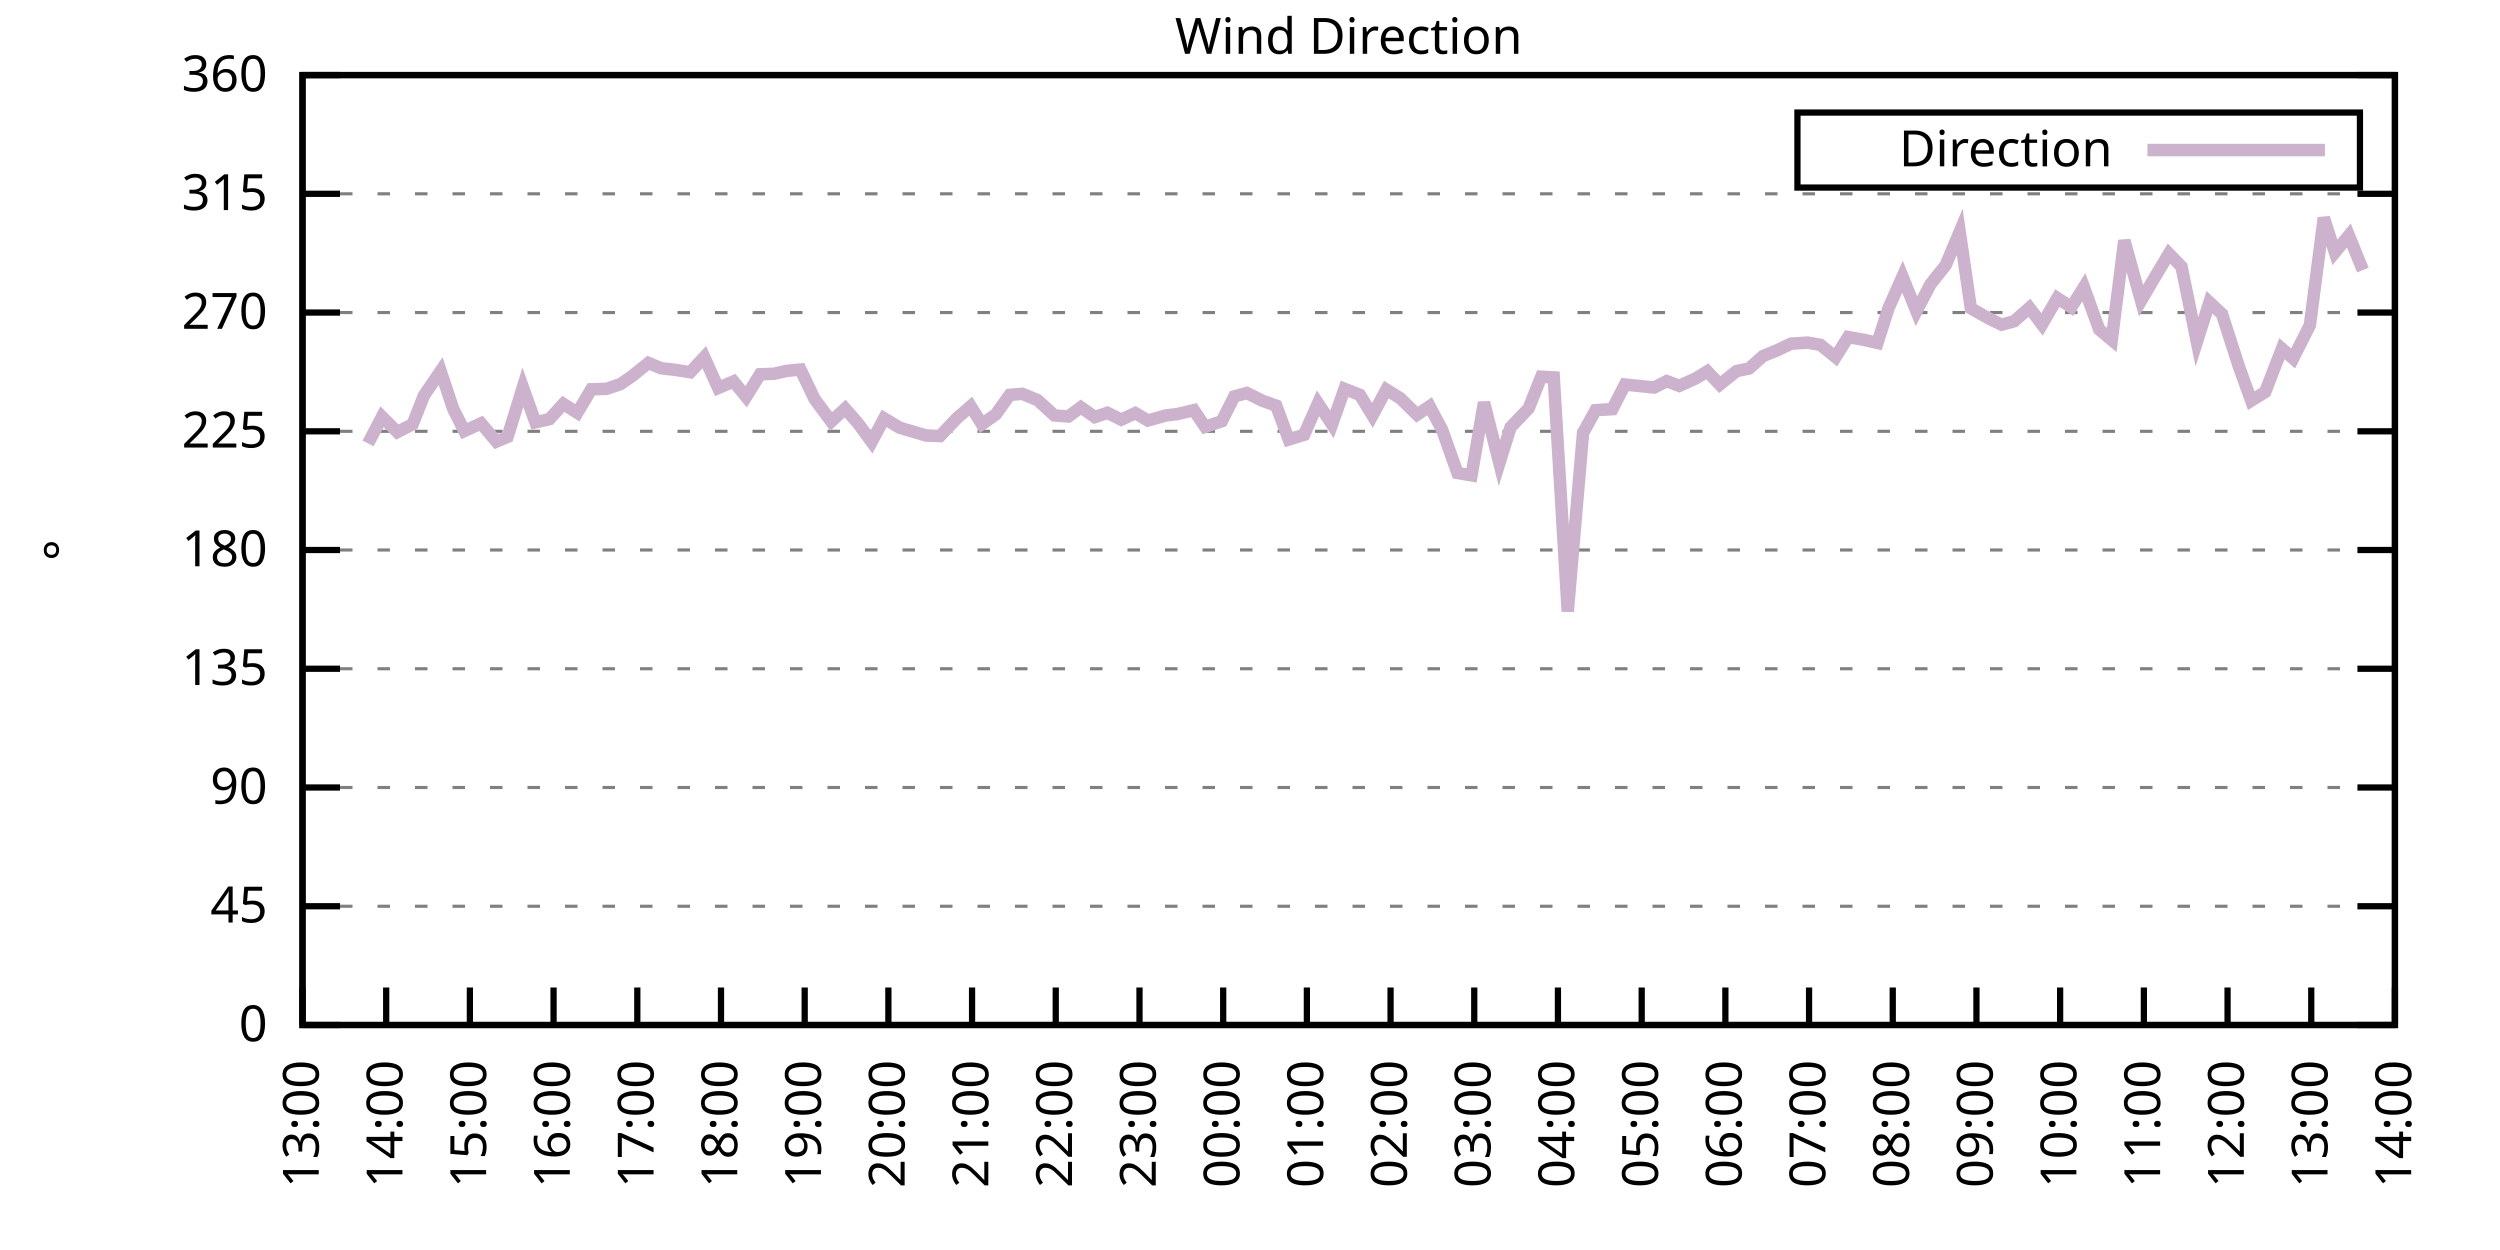
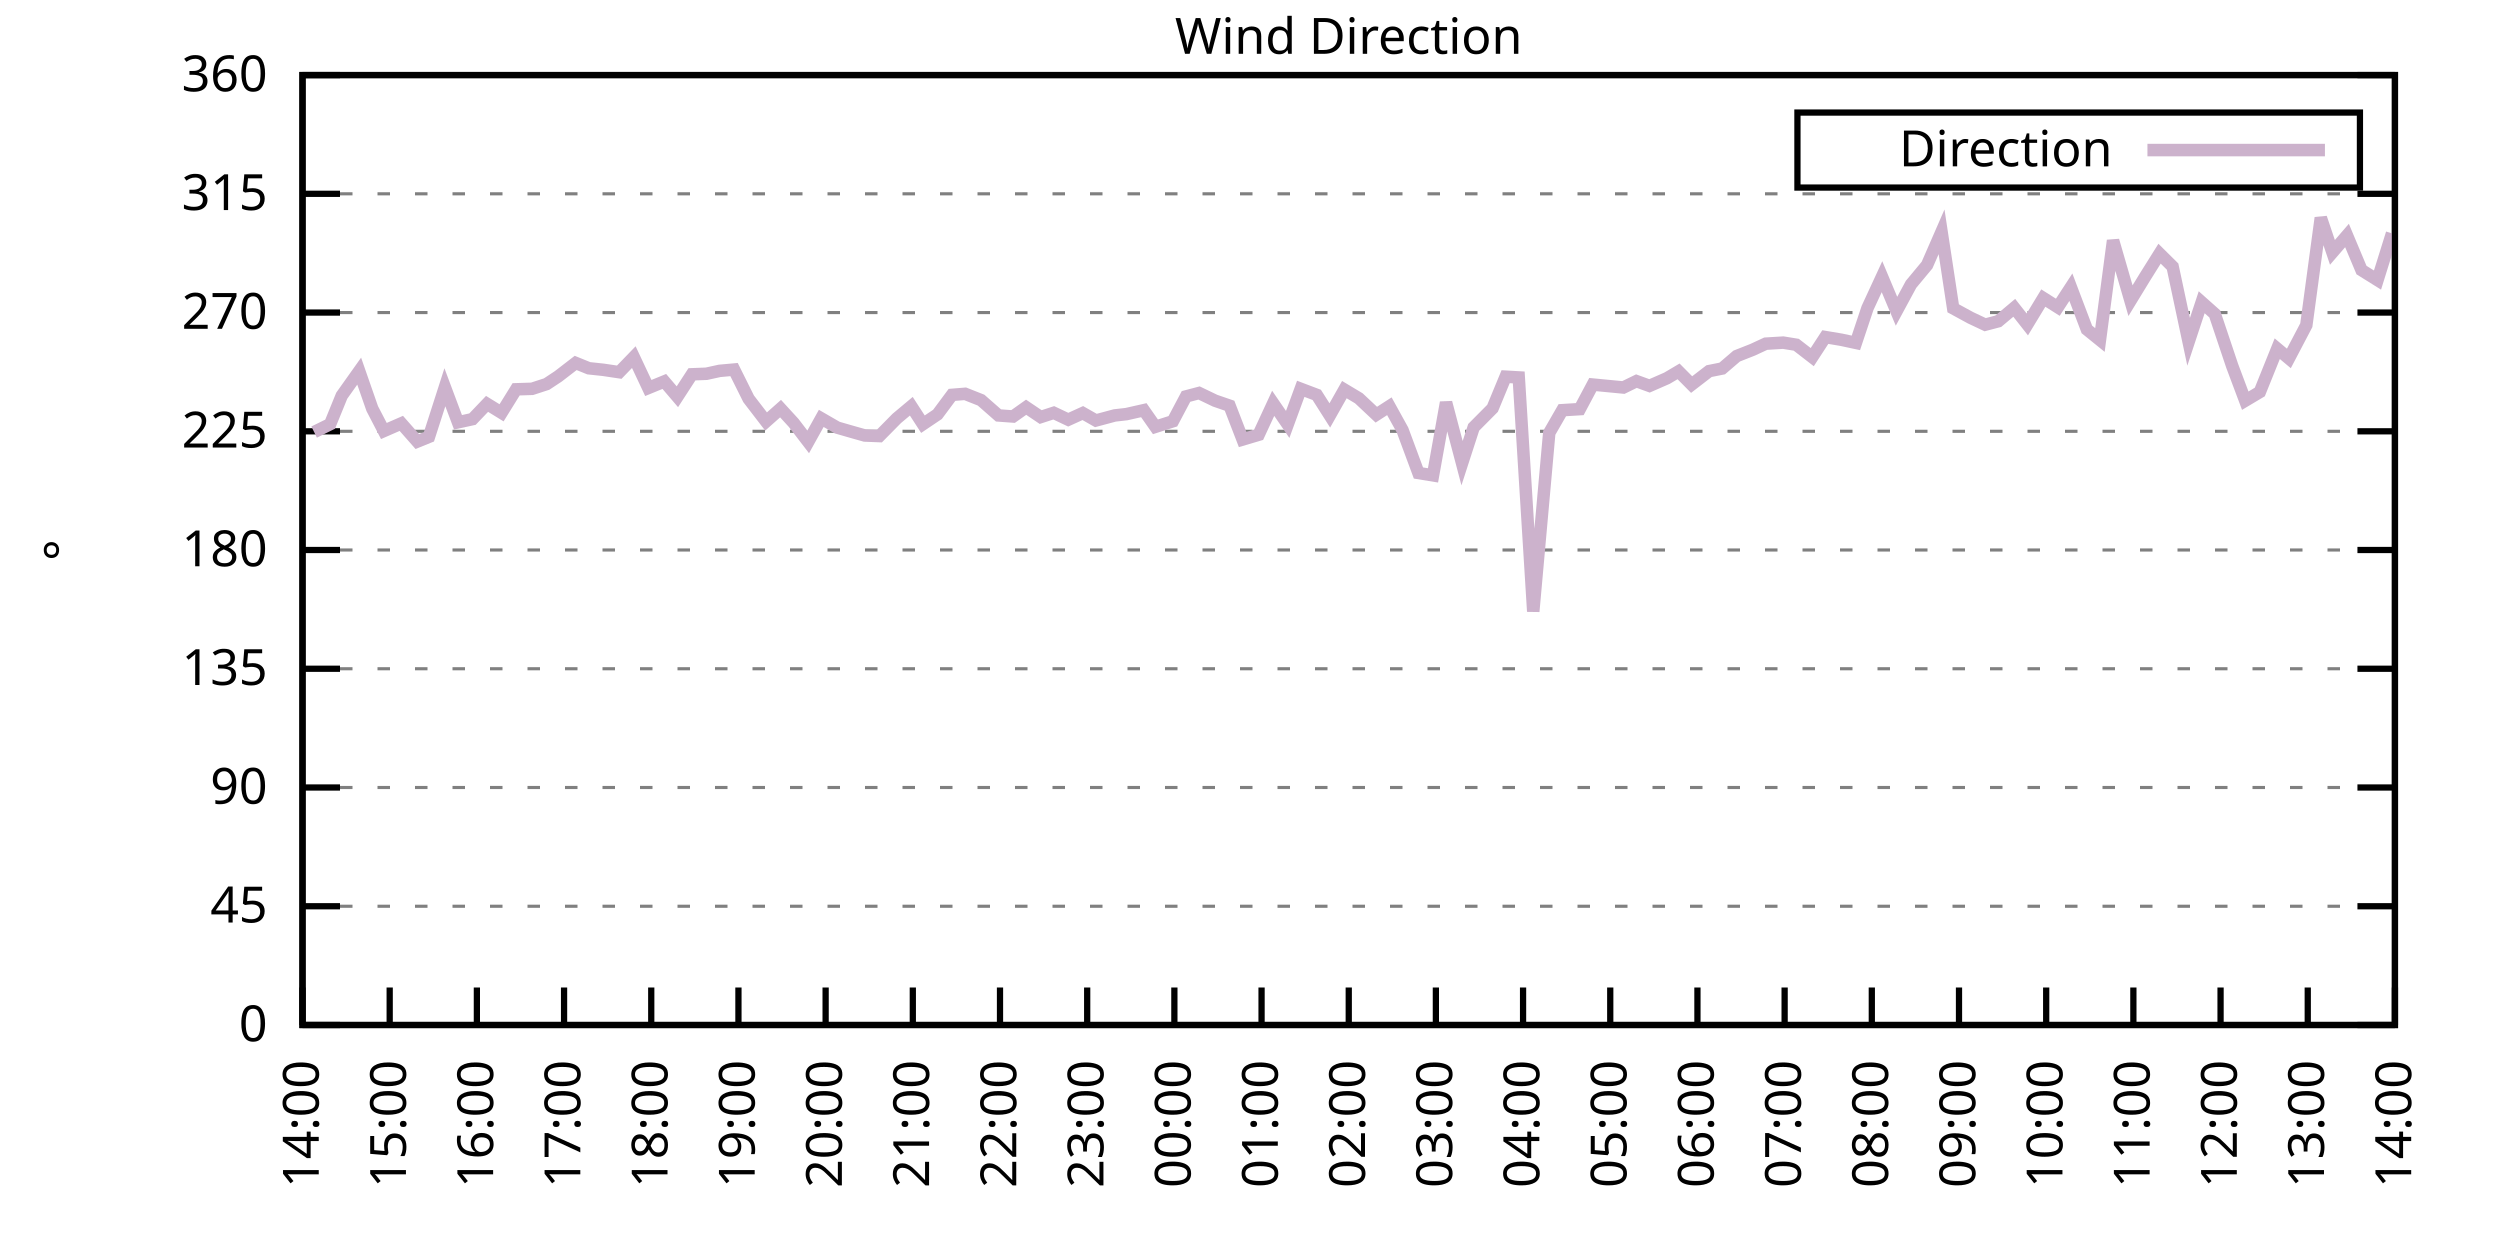
<svg xmlns="http://www.w3.org/2000/svg" xmlns:xlink="http://www.w3.org/1999/xlink" width="400" height="200" viewBox="0 0 400 200">
  <g id="gnuplot_canvas">
    <rect x="0" y="0" width="400" height="200" fill="none" />
    <defs>
      <circle id="gpDot" r="0.5" stroke-width="0.5" stroke="currentColor" />
      <path id="gpPt0" stroke-width="0.333" stroke="currentColor" d="M-1,0 h2 M0,-1 v2" />
      <path id="gpPt1" stroke-width="0.333" stroke="currentColor" d="M-1,-1 L1,1 M1,-1 L-1,1" />
      <path id="gpPt2" stroke-width="0.333" stroke="currentColor" d="M-1,0 L1,0 M0,-1 L0,1 M-1,-1 L1,1 M-1,1 L1,-1" />
      <rect id="gpPt3" stroke-width="0.333" stroke="currentColor" x="-1" y="-1" width="2" height="2" />
      <rect id="gpPt4" stroke-width="0.333" stroke="currentColor" fill="currentColor" x="-1" y="-1" width="2" height="2" />
      <circle id="gpPt5" stroke-width="0.333" stroke="currentColor" cx="0" cy="0" r="1" />
      <use xlink:href="#gpPt5" id="gpPt6" fill="currentColor" stroke="none" />
      <path id="gpPt7" stroke-width="0.333" stroke="currentColor" d="M0,-1.33 L-1.33,0.67 L1.33,0.67 z" />
      <use xlink:href="#gpPt7" id="gpPt8" fill="currentColor" stroke="none" />
      <use xlink:href="#gpPt7" id="gpPt9" stroke="currentColor" transform="rotate(180)" />
      <use xlink:href="#gpPt9" id="gpPt10" fill="currentColor" stroke="none" />
      <use xlink:href="#gpPt3" id="gpPt11" stroke="currentColor" transform="rotate(45)" />
      <use xlink:href="#gpPt11" id="gpPt12" fill="currentColor" stroke="none" />
      <path id="gpPt13" stroke-width="0.333" stroke="currentColor" d="M0,1.330 L1.265,0.411 L0.782,-1.067 L-0.782,-1.076 L-1.265,0.411 z" />
      <use xlink:href="#gpPt13" id="gpPt14" fill="currentColor" stroke="none" />
      <filter id="textbox" filterUnits="objectBoundingBox" x="0" y="0" height="1" width="1">
        <feFlood flood-color="white" flood-opacity="1" result="bgnd" />
        <feComposite in="SourceGraphic" in2="bgnd" operator="atop" />
      </filter>
      <filter id="greybox" filterUnits="objectBoundingBox" x="0" y="0" height="1" width="1">
        <feFlood flood-color="lightgrey" flood-opacity="1" result="grey" />
        <feComposite in="SourceGraphic" in2="grey" operator="atop" />
      </filter>
    </defs>
    <g fill="none" color="white" stroke="currentColor" stroke-width="1.00" stroke-linecap="butt" stroke-linejoin="miter">
</g>
    <g fill="none" color="black" stroke="currentColor" stroke-width="1.00" stroke-linecap="butt" stroke-linejoin="miter">
      <g stroke="none" shape-rendering="crispEdges">
        <polygon fill="rgb(255, 255, 255)" points="48.40,164.00 383.18,164.00 383.18,12.02 48.40,12.02 " />
      </g>
    </g>
    <g fill="none" color="black" stroke="currentColor" stroke-width="1.00" stroke-linecap="butt" stroke-linejoin="miter">
</g>
    <g fill="none" color="black" stroke="black" stroke-width="0.50" stroke-linecap="butt" stroke-linejoin="miter">
</g>
    <g fill="none" color="gray" stroke="currentColor" stroke-width="0.50" stroke-linecap="butt" stroke-linejoin="miter">
      <path stroke="gray" stroke-dasharray="2,4" class="gridline" d="M48.40,164.00 L383.19,164.00  " />
    </g>
    <g fill="none" color="gray" stroke="gray" stroke-width="1.00" stroke-linecap="butt" stroke-linejoin="miter">
</g>
    <g fill="none" color="black" stroke="currentColor" stroke-width="1.00" stroke-linecap="butt" stroke-linejoin="miter">
      <path stroke="black" d="M48.40,164.00 L54.40,164.00 M383.19,164.00 L377.19,164.00  " />
      <g transform="translate(42.80,166.60)" stroke="none" fill="black" font-family="Sans" font-size="8.00" text-anchor="end">
        <text>
          <tspan font-family="Sans"> 0</tspan>
        </text>
      </g>
    </g>
    <g fill="none" color="black" stroke="currentColor" stroke-width="1.00" stroke-linecap="butt" stroke-linejoin="miter">
</g>
    <g fill="none" color="black" stroke="black" stroke-width="0.50" stroke-linecap="butt" stroke-linejoin="miter">
</g>
    <g fill="none" color="gray" stroke="currentColor" stroke-width="0.50" stroke-linecap="butt" stroke-linejoin="miter">
      <path stroke="gray" stroke-dasharray="2,4" class="gridline" d="M48.40,145.00 L383.19,145.00  " />
    </g>
    <g fill="none" color="gray" stroke="gray" stroke-width="1.00" stroke-linecap="butt" stroke-linejoin="miter">
</g>
    <g fill="none" color="black" stroke="currentColor" stroke-width="1.00" stroke-linecap="butt" stroke-linejoin="miter">
      <path stroke="black" d="M48.40,145.00 L54.40,145.00 M383.19,145.00 L377.19,145.00  " />
      <g transform="translate(42.80,147.60)" stroke="none" fill="black" font-family="Sans" font-size="8.00" text-anchor="end">
        <text>
          <tspan font-family="Sans"> 45</tspan>
        </text>
      </g>
    </g>
    <g fill="none" color="black" stroke="currentColor" stroke-width="1.00" stroke-linecap="butt" stroke-linejoin="miter">
</g>
    <g fill="none" color="black" stroke="black" stroke-width="0.50" stroke-linecap="butt" stroke-linejoin="miter">
</g>
    <g fill="none" color="gray" stroke="currentColor" stroke-width="0.50" stroke-linecap="butt" stroke-linejoin="miter">
      <path stroke="gray" stroke-dasharray="2,4" class="gridline" d="M48.40,126.00 L383.19,126.00  " />
    </g>
    <g fill="none" color="gray" stroke="gray" stroke-width="1.00" stroke-linecap="butt" stroke-linejoin="miter">
</g>
    <g fill="none" color="black" stroke="currentColor" stroke-width="1.00" stroke-linecap="butt" stroke-linejoin="miter">
      <path stroke="black" d="M48.40,126.00 L54.40,126.00 M383.19,126.00 L377.19,126.00  " />
      <g transform="translate(42.80,128.60)" stroke="none" fill="black" font-family="Sans" font-size="8.00" text-anchor="end">
        <text>
          <tspan font-family="Sans"> 90</tspan>
        </text>
      </g>
    </g>
    <g fill="none" color="black" stroke="currentColor" stroke-width="1.00" stroke-linecap="butt" stroke-linejoin="miter">
</g>
    <g fill="none" color="black" stroke="black" stroke-width="0.50" stroke-linecap="butt" stroke-linejoin="miter">
</g>
    <g fill="none" color="gray" stroke="currentColor" stroke-width="0.50" stroke-linecap="butt" stroke-linejoin="miter">
      <path stroke="gray" stroke-dasharray="2,4" class="gridline" d="M48.40,107.00 L383.19,107.00  " />
    </g>
    <g fill="none" color="gray" stroke="gray" stroke-width="1.00" stroke-linecap="butt" stroke-linejoin="miter">
</g>
    <g fill="none" color="black" stroke="currentColor" stroke-width="1.00" stroke-linecap="butt" stroke-linejoin="miter">
      <path stroke="black" d="M48.40,107.00 L54.40,107.00 M383.19,107.00 L377.19,107.00  " />
      <g transform="translate(42.80,109.60)" stroke="none" fill="black" font-family="Sans" font-size="8.00" text-anchor="end">
        <text>
          <tspan font-family="Sans"> 135</tspan>
        </text>
      </g>
    </g>
    <g fill="none" color="black" stroke="currentColor" stroke-width="1.00" stroke-linecap="butt" stroke-linejoin="miter">
</g>
    <g fill="none" color="black" stroke="black" stroke-width="0.50" stroke-linecap="butt" stroke-linejoin="miter">
</g>
    <g fill="none" color="gray" stroke="currentColor" stroke-width="0.50" stroke-linecap="butt" stroke-linejoin="miter">
      <path stroke="gray" stroke-dasharray="2,4" class="gridline" d="M48.40,88.00 L383.19,88.00  " />
    </g>
    <g fill="none" color="gray" stroke="gray" stroke-width="1.00" stroke-linecap="butt" stroke-linejoin="miter">
</g>
    <g fill="none" color="black" stroke="currentColor" stroke-width="1.00" stroke-linecap="butt" stroke-linejoin="miter">
      <path stroke="black" d="M48.40,88.00 L54.40,88.00 M383.19,88.00 L377.19,88.00  " />
      <g transform="translate(42.80,90.60)" stroke="none" fill="black" font-family="Sans" font-size="8.00" text-anchor="end">
        <text>
          <tspan font-family="Sans"> 180</tspan>
        </text>
      </g>
    </g>
    <g fill="none" color="black" stroke="currentColor" stroke-width="1.00" stroke-linecap="butt" stroke-linejoin="miter">
</g>
    <g fill="none" color="black" stroke="black" stroke-width="0.50" stroke-linecap="butt" stroke-linejoin="miter">
</g>
    <g fill="none" color="gray" stroke="currentColor" stroke-width="0.50" stroke-linecap="butt" stroke-linejoin="miter">
      <path stroke="gray" stroke-dasharray="2,4" class="gridline" d="M48.40,69.01 L383.19,69.01  " />
    </g>
    <g fill="none" color="gray" stroke="gray" stroke-width="1.00" stroke-linecap="butt" stroke-linejoin="miter">
</g>
    <g fill="none" color="black" stroke="currentColor" stroke-width="1.00" stroke-linecap="butt" stroke-linejoin="miter">
      <path stroke="black" d="M48.40,69.01 L54.40,69.01 M383.19,69.01 L377.19,69.01  " />
      <g transform="translate(42.80,71.61)" stroke="none" fill="black" font-family="Sans" font-size="8.00" text-anchor="end">
        <text>
          <tspan font-family="Sans"> 225</tspan>
        </text>
      </g>
    </g>
    <g fill="none" color="black" stroke="currentColor" stroke-width="1.00" stroke-linecap="butt" stroke-linejoin="miter">
</g>
    <g fill="none" color="black" stroke="black" stroke-width="0.50" stroke-linecap="butt" stroke-linejoin="miter">
</g>
    <g fill="none" color="gray" stroke="currentColor" stroke-width="0.50" stroke-linecap="butt" stroke-linejoin="miter">
      <path stroke="gray" stroke-dasharray="2,4" class="gridline" d="M48.40,50.01 L383.19,50.01  " />
    </g>
    <g fill="none" color="gray" stroke="gray" stroke-width="1.00" stroke-linecap="butt" stroke-linejoin="miter">
</g>
    <g fill="none" color="black" stroke="currentColor" stroke-width="1.00" stroke-linecap="butt" stroke-linejoin="miter">
      <path stroke="black" d="M48.40,50.01 L54.40,50.01 M383.19,50.01 L377.19,50.01  " />
      <g transform="translate(42.80,52.61)" stroke="none" fill="black" font-family="Sans" font-size="8.00" text-anchor="end">
        <text>
          <tspan font-family="Sans"> 270</tspan>
        </text>
      </g>
    </g>
    <g fill="none" color="black" stroke="currentColor" stroke-width="1.00" stroke-linecap="butt" stroke-linejoin="miter">
</g>
    <g fill="none" color="black" stroke="black" stroke-width="0.50" stroke-linecap="butt" stroke-linejoin="miter">
</g>
    <g fill="none" color="gray" stroke="currentColor" stroke-width="0.50" stroke-linecap="butt" stroke-linejoin="miter">
      <path stroke="gray" stroke-dasharray="2,4" class="gridline" d="M48.40,31.01 L383.19,31.01  " />
    </g>
    <g fill="none" color="gray" stroke="gray" stroke-width="1.00" stroke-linecap="butt" stroke-linejoin="miter">
</g>
    <g fill="none" color="black" stroke="currentColor" stroke-width="1.00" stroke-linecap="butt" stroke-linejoin="miter">
      <path stroke="black" d="M48.40,31.01 L54.40,31.01 M383.19,31.01 L377.19,31.01  " />
      <g transform="translate(42.80,33.61)" stroke="none" fill="black" font-family="Sans" font-size="8.00" text-anchor="end">
        <text>
          <tspan font-family="Sans"> 315</tspan>
        </text>
      </g>
    </g>
    <g fill="none" color="black" stroke="currentColor" stroke-width="1.00" stroke-linecap="butt" stroke-linejoin="miter">
</g>
    <g fill="none" color="black" stroke="black" stroke-width="0.50" stroke-linecap="butt" stroke-linejoin="miter">
</g>
    <g fill="none" color="gray" stroke="currentColor" stroke-width="0.50" stroke-linecap="butt" stroke-linejoin="miter">
      <path stroke="gray" stroke-dasharray="2,4" class="gridline" d="M48.40,12.01 L383.19,12.01  " />
    </g>
    <g fill="none" color="gray" stroke="gray" stroke-width="1.00" stroke-linecap="butt" stroke-linejoin="miter">
</g>
    <g fill="none" color="black" stroke="currentColor" stroke-width="1.00" stroke-linecap="butt" stroke-linejoin="miter">
      <path stroke="black" d="M48.40,12.01 L54.40,12.01 M383.19,12.01 L377.19,12.01  " />
      <g transform="translate(42.80,14.61)" stroke="none" fill="black" font-family="Sans" font-size="8.00" text-anchor="end">
        <text>
          <tspan font-family="Sans"> 360</tspan>
        </text>
      </g>
    </g>
    <g fill="none" color="black" stroke="currentColor" stroke-width="1.00" stroke-linecap="butt" stroke-linejoin="miter">
      <path stroke="black" d="M48.40,164.00 L48.40,158.00  " />
      <g transform="translate(51.00,169.60) rotate(270.00)" stroke="none" fill="black" font-family="Sans" font-size="8.00" text-anchor="end">
        <text>
-           <tspan font-family="Sans">13:00</tspan>
-         </text>
-       </g>
-     </g>
-     <g fill="none" color="black" stroke="currentColor" stroke-width="1.00" stroke-linecap="butt" stroke-linejoin="miter">
-       <path stroke="black" d="M61.79,164.00 L61.79,158.00  " />
-       <g transform="translate(64.39,169.60) rotate(270.00)" stroke="none" fill="black" font-family="Sans" font-size="8.00" text-anchor="end">
-         <text>
          <tspan font-family="Sans">14:00</tspan>
        </text>
      </g>
    </g>
    <g fill="none" color="black" stroke="currentColor" stroke-width="1.00" stroke-linecap="butt" stroke-linejoin="miter">
-       <path stroke="black" d="M75.18,164.00 L75.18,158.00  " />
-       <g transform="translate(77.78,169.60) rotate(270.00)" stroke="none" fill="black" font-family="Sans" font-size="8.00" text-anchor="end">
+       <path stroke="black" d="M62.35,164.00 L62.35,158.00  " />
+       <g transform="translate(64.95,169.60) rotate(270.00)" stroke="none" fill="black" font-family="Sans" font-size="8.00" text-anchor="end">
        <text>
          <tspan font-family="Sans">15:00</tspan>
        </text>
      </g>
    </g>
    <g fill="none" color="black" stroke="currentColor" stroke-width="1.00" stroke-linecap="butt" stroke-linejoin="miter">
-       <path stroke="black" d="M88.57,164.00 L88.57,158.00  " />
-       <g transform="translate(91.17,169.60) rotate(270.00)" stroke="none" fill="black" font-family="Sans" font-size="8.00" text-anchor="end">
+       <path stroke="black" d="M76.30,164.00 L76.30,158.00  " />
+       <g transform="translate(78.90,169.60) rotate(270.00)" stroke="none" fill="black" font-family="Sans" font-size="8.00" text-anchor="end">
        <text>
          <tspan font-family="Sans">16:00</tspan>
        </text>
      </g>
    </g>
    <g fill="none" color="black" stroke="currentColor" stroke-width="1.00" stroke-linecap="butt" stroke-linejoin="miter">
-       <path stroke="black" d="M101.97,164.00 L101.97,158.00  " />
-       <g transform="translate(104.57,169.60) rotate(270.00)" stroke="none" fill="black" font-family="Sans" font-size="8.00" text-anchor="end">
+       <path stroke="black" d="M90.25,164.00 L90.25,158.00  " />
+       <g transform="translate(92.85,169.60) rotate(270.00)" stroke="none" fill="black" font-family="Sans" font-size="8.00" text-anchor="end">
        <text>
          <tspan font-family="Sans">17:00</tspan>
        </text>
      </g>
    </g>
    <g fill="none" color="black" stroke="currentColor" stroke-width="1.00" stroke-linecap="butt" stroke-linejoin="miter">
-       <path stroke="black" d="M115.36,164.00 L115.36,158.00  " />
-       <g transform="translate(117.96,169.60) rotate(270.00)" stroke="none" fill="black" font-family="Sans" font-size="8.00" text-anchor="end">
+       <path stroke="black" d="M104.20,164.00 L104.20,158.00  " />
+       <g transform="translate(106.80,169.60) rotate(270.00)" stroke="none" fill="black" font-family="Sans" font-size="8.00" text-anchor="end">
        <text>
          <tspan font-family="Sans">18:00</tspan>
        </text>
      </g>
    </g>
    <g fill="none" color="black" stroke="currentColor" stroke-width="1.00" stroke-linecap="butt" stroke-linejoin="miter">
-       <path stroke="black" d="M128.75,164.00 L128.75,158.00  " />
-       <g transform="translate(131.35,169.60) rotate(270.00)" stroke="none" fill="black" font-family="Sans" font-size="8.00" text-anchor="end">
+       <path stroke="black" d="M118.15,164.00 L118.15,158.00  " />
+       <g transform="translate(120.75,169.60) rotate(270.00)" stroke="none" fill="black" font-family="Sans" font-size="8.00" text-anchor="end">
        <text>
          <tspan font-family="Sans">19:00</tspan>
        </text>
      </g>
    </g>
    <g fill="none" color="black" stroke="currentColor" stroke-width="1.00" stroke-linecap="butt" stroke-linejoin="miter">
-       <path stroke="black" d="M142.14,164.00 L142.14,158.00  " />
-       <g transform="translate(144.74,169.60) rotate(270.00)" stroke="none" fill="black" font-family="Sans" font-size="8.00" text-anchor="end">
+       <path stroke="black" d="M132.10,164.00 L132.10,158.00  " />
+       <g transform="translate(134.70,169.60) rotate(270.00)" stroke="none" fill="black" font-family="Sans" font-size="8.00" text-anchor="end">
        <text>
          <tspan font-family="Sans">20:00</tspan>
        </text>
      </g>
    </g>
    <g fill="none" color="black" stroke="currentColor" stroke-width="1.00" stroke-linecap="butt" stroke-linejoin="miter">
-       <path stroke="black" d="M155.53,164.00 L155.53,158.00  " />
-       <g transform="translate(158.13,169.60) rotate(270.00)" stroke="none" fill="black" font-family="Sans" font-size="8.00" text-anchor="end">
+       <path stroke="black" d="M146.05,164.00 L146.05,158.00  " />
+       <g transform="translate(148.65,169.60) rotate(270.00)" stroke="none" fill="black" font-family="Sans" font-size="8.00" text-anchor="end">
        <text>
          <tspan font-family="Sans">21:00</tspan>
        </text>
      </g>
    </g>
    <g fill="none" color="black" stroke="currentColor" stroke-width="1.00" stroke-linecap="butt" stroke-linejoin="miter">
-       <path stroke="black" d="M168.92,164.00 L168.92,158.00  " />
-       <g transform="translate(171.52,169.60) rotate(270.00)" stroke="none" fill="black" font-family="Sans" font-size="8.00" text-anchor="end">
+       <path stroke="black" d="M160.00,164.00 L160.00,158.00  " />
+       <g transform="translate(162.60,169.60) rotate(270.00)" stroke="none" fill="black" font-family="Sans" font-size="8.00" text-anchor="end">
        <text>
          <tspan font-family="Sans">22:00</tspan>
        </text>
      </g>
    </g>
    <g fill="none" color="black" stroke="currentColor" stroke-width="1.00" stroke-linecap="butt" stroke-linejoin="miter">
-       <path stroke="black" d="M182.32,164.00 L182.32,158.00  " />
-       <g transform="translate(184.92,169.60) rotate(270.00)" stroke="none" fill="black" font-family="Sans" font-size="8.00" text-anchor="end">
+       <path stroke="black" d="M173.95,164.00 L173.95,158.00  " />
+       <g transform="translate(176.55,169.60) rotate(270.00)" stroke="none" fill="black" font-family="Sans" font-size="8.00" text-anchor="end">
        <text>
          <tspan font-family="Sans">23:00</tspan>
        </text>
      </g>
    </g>
    <g fill="none" color="black" stroke="currentColor" stroke-width="1.00" stroke-linecap="butt" stroke-linejoin="miter">
-       <path stroke="black" d="M195.71,164.00 L195.71,158.00  " />
-       <g transform="translate(198.31,169.60) rotate(270.00)" stroke="none" fill="black" font-family="Sans" font-size="8.00" text-anchor="end">
+       <path stroke="black" d="M187.90,164.00 L187.90,158.00  " />
+       <g transform="translate(190.50,169.60) rotate(270.00)" stroke="none" fill="black" font-family="Sans" font-size="8.00" text-anchor="end">
        <text>
          <tspan font-family="Sans">00:00</tspan>
        </text>
      </g>
    </g>
    <g fill="none" color="black" stroke="currentColor" stroke-width="1.00" stroke-linecap="butt" stroke-linejoin="miter">
-       <path stroke="black" d="M209.10,164.00 L209.10,158.00  " />
-       <g transform="translate(211.70,169.60) rotate(270.00)" stroke="none" fill="black" font-family="Sans" font-size="8.00" text-anchor="end">
+       <path stroke="black" d="M201.85,164.00 L201.85,158.00  " />
+       <g transform="translate(204.45,169.60) rotate(270.00)" stroke="none" fill="black" font-family="Sans" font-size="8.00" text-anchor="end">
        <text>
          <tspan font-family="Sans">01:00</tspan>
        </text>
      </g>
    </g>
    <g fill="none" color="black" stroke="currentColor" stroke-width="1.00" stroke-linecap="butt" stroke-linejoin="miter">
-       <path stroke="black" d="M222.49,164.00 L222.49,158.00  " />
-       <g transform="translate(225.09,169.60) rotate(270.00)" stroke="none" fill="black" font-family="Sans" font-size="8.00" text-anchor="end">
+       <path stroke="black" d="M215.80,164.00 L215.80,158.00  " />
+       <g transform="translate(218.40,169.60) rotate(270.00)" stroke="none" fill="black" font-family="Sans" font-size="8.00" text-anchor="end">
        <text>
          <tspan font-family="Sans">02:00</tspan>
        </text>
      </g>
    </g>
    <g fill="none" color="black" stroke="currentColor" stroke-width="1.00" stroke-linecap="butt" stroke-linejoin="miter">
-       <path stroke="black" d="M235.88,164.00 L235.88,158.00  " />
-       <g transform="translate(238.48,169.60) rotate(270.00)" stroke="none" fill="black" font-family="Sans" font-size="8.00" text-anchor="end">
+       <path stroke="black" d="M229.74,164.00 L229.74,158.00  " />
+       <g transform="translate(232.34,169.60) rotate(270.00)" stroke="none" fill="black" font-family="Sans" font-size="8.00" text-anchor="end">
        <text>
          <tspan font-family="Sans">03:00</tspan>
        </text>
      </g>
    </g>
    <g fill="none" color="black" stroke="currentColor" stroke-width="1.00" stroke-linecap="butt" stroke-linejoin="miter">
-       <path stroke="black" d="M249.27,164.00 L249.27,158.00  " />
-       <g transform="translate(251.87,169.60) rotate(270.00)" stroke="none" fill="black" font-family="Sans" font-size="8.00" text-anchor="end">
+       <path stroke="black" d="M243.69,164.00 L243.69,158.00  " />
+       <g transform="translate(246.29,169.60) rotate(270.00)" stroke="none" fill="black" font-family="Sans" font-size="8.00" text-anchor="end">
        <text>
          <tspan font-family="Sans">04:00</tspan>
        </text>
      </g>
    </g>
    <g fill="none" color="black" stroke="currentColor" stroke-width="1.00" stroke-linecap="butt" stroke-linejoin="miter">
-       <path stroke="black" d="M262.67,164.00 L262.67,158.00  " />
-       <g transform="translate(265.27,169.60) rotate(270.00)" stroke="none" fill="black" font-family="Sans" font-size="8.00" text-anchor="end">
+       <path stroke="black" d="M257.64,164.00 L257.64,158.00  " />
+       <g transform="translate(260.24,169.60) rotate(270.00)" stroke="none" fill="black" font-family="Sans" font-size="8.00" text-anchor="end">
        <text>
          <tspan font-family="Sans">05:00</tspan>
        </text>
      </g>
    </g>
    <g fill="none" color="black" stroke="currentColor" stroke-width="1.00" stroke-linecap="butt" stroke-linejoin="miter">
-       <path stroke="black" d="M276.06,164.00 L276.06,158.00  " />
-       <g transform="translate(278.66,169.60) rotate(270.00)" stroke="none" fill="black" font-family="Sans" font-size="8.00" text-anchor="end">
+       <path stroke="black" d="M271.59,164.00 L271.59,158.00  " />
+       <g transform="translate(274.19,169.60) rotate(270.00)" stroke="none" fill="black" font-family="Sans" font-size="8.00" text-anchor="end">
        <text>
          <tspan font-family="Sans">06:00</tspan>
        </text>
      </g>
    </g>
    <g fill="none" color="black" stroke="currentColor" stroke-width="1.00" stroke-linecap="butt" stroke-linejoin="miter">
-       <path stroke="black" d="M289.45,164.00 L289.45,158.00  " />
-       <g transform="translate(292.05,169.60) rotate(270.00)" stroke="none" fill="black" font-family="Sans" font-size="8.00" text-anchor="end">
+       <path stroke="black" d="M285.54,164.00 L285.54,158.00  " />
+       <g transform="translate(288.14,169.60) rotate(270.00)" stroke="none" fill="black" font-family="Sans" font-size="8.00" text-anchor="end">
        <text>
          <tspan font-family="Sans">07:00</tspan>
        </text>
      </g>
    </g>
    <g fill="none" color="black" stroke="currentColor" stroke-width="1.00" stroke-linecap="butt" stroke-linejoin="miter">
-       <path stroke="black" d="M302.84,164.00 L302.84,158.00  " />
-       <g transform="translate(305.44,169.60) rotate(270.00)" stroke="none" fill="black" font-family="Sans" font-size="8.00" text-anchor="end">
+       <path stroke="black" d="M299.49,164.00 L299.49,158.00  " />
+       <g transform="translate(302.09,169.60) rotate(270.00)" stroke="none" fill="black" font-family="Sans" font-size="8.00" text-anchor="end">
        <text>
          <tspan font-family="Sans">08:00</tspan>
        </text>
      </g>
    </g>
    <g fill="none" color="black" stroke="currentColor" stroke-width="1.00" stroke-linecap="butt" stroke-linejoin="miter">
-       <path stroke="black" d="M316.23,164.00 L316.23,158.00  " />
-       <g transform="translate(318.83,169.60) rotate(270.00)" stroke="none" fill="black" font-family="Sans" font-size="8.00" text-anchor="end">
+       <path stroke="black" d="M313.44,164.00 L313.44,158.00  " />
+       <g transform="translate(316.04,169.60) rotate(270.00)" stroke="none" fill="black" font-family="Sans" font-size="8.00" text-anchor="end">
        <text>
          <tspan font-family="Sans">09:00</tspan>
        </text>
      </g>
    </g>
    <g fill="none" color="black" stroke="currentColor" stroke-width="1.00" stroke-linecap="butt" stroke-linejoin="miter">
-       <path stroke="black" d="M329.62,164.00 L329.62,158.00  " />
-       <g transform="translate(332.22,169.60) rotate(270.00)" stroke="none" fill="black" font-family="Sans" font-size="8.00" text-anchor="end">
+       <path stroke="black" d="M327.39,164.00 L327.39,158.00  " />
+       <g transform="translate(329.99,169.60) rotate(270.00)" stroke="none" fill="black" font-family="Sans" font-size="8.00" text-anchor="end">
        <text>
          <tspan font-family="Sans">10:00</tspan>
        </text>
      </g>
    </g>
    <g fill="none" color="black" stroke="currentColor" stroke-width="1.00" stroke-linecap="butt" stroke-linejoin="miter">
-       <path stroke="black" d="M343.02,164.00 L343.02,158.00  " />
-       <g transform="translate(345.62,169.60) rotate(270.00)" stroke="none" fill="black" font-family="Sans" font-size="8.00" text-anchor="end">
+       <path stroke="black" d="M341.34,164.00 L341.34,158.00  " />
+       <g transform="translate(343.94,169.60) rotate(270.00)" stroke="none" fill="black" font-family="Sans" font-size="8.00" text-anchor="end">
        <text>
          <tspan font-family="Sans">11:00</tspan>
        </text>
      </g>
    </g>
    <g fill="none" color="black" stroke="currentColor" stroke-width="1.00" stroke-linecap="butt" stroke-linejoin="miter">
-       <path stroke="black" d="M356.41,164.00 L356.41,158.00  " />
-       <g transform="translate(359.01,169.60) rotate(270.00)" stroke="none" fill="black" font-family="Sans" font-size="8.00" text-anchor="end">
+       <path stroke="black" d="M355.29,164.00 L355.29,158.00  " />
+       <g transform="translate(357.89,169.60) rotate(270.00)" stroke="none" fill="black" font-family="Sans" font-size="8.00" text-anchor="end">
        <text>
          <tspan font-family="Sans">12:00</tspan>
        </text>
      </g>
    </g>
    <g fill="none" color="black" stroke="currentColor" stroke-width="1.00" stroke-linecap="butt" stroke-linejoin="miter">
-       <path stroke="black" d="M369.80,164.00 L369.80,158.00  " />
-       <g transform="translate(372.40,169.60) rotate(270.00)" stroke="none" fill="black" font-family="Sans" font-size="8.00" text-anchor="end">
+       <path stroke="black" d="M369.24,164.00 L369.24,158.00  " />
+       <g transform="translate(371.84,169.60) rotate(270.00)" stroke="none" fill="black" font-family="Sans" font-size="8.00" text-anchor="end">
        <text>
          <tspan font-family="Sans">13:00</tspan>
        </text>
      </g>
    </g>
    <g fill="none" color="black" stroke="currentColor" stroke-width="1.00" stroke-linecap="butt" stroke-linejoin="miter">
      <path stroke="black" d="M383.19,164.00 L383.19,158.00  " />
      <g transform="translate(385.79,169.60) rotate(270.00)" stroke="none" fill="black" font-family="Sans" font-size="8.00" text-anchor="end">
        <text>
          <tspan font-family="Sans">14:00</tspan>
        </text>
      </g>
    </g>
    <g fill="none" color="black" stroke="currentColor" stroke-width="1.00" stroke-linecap="butt" stroke-linejoin="miter">
</g>
    <g fill="none" color="black" stroke="currentColor" stroke-width="1.00" stroke-linecap="butt" stroke-linejoin="miter">
      <path stroke="black" d="M48.40,12.01 L48.40,164.00 L383.19,164.00 L383.19,12.01 L48.40,12.01 Z  " />
    </g>
    <g fill="none" color="black" stroke="currentColor" stroke-width="1.00" stroke-linecap="butt" stroke-linejoin="miter">
</g>
    <g fill="none" color="black" stroke="currentColor" stroke-width="1.00" stroke-linecap="butt" stroke-linejoin="miter">
      <path stroke="black" d="M287.59,30.01 L287.59,18.01 L377.59,18.01 L377.59,30.01 L287.59,30.01 Z  " />
    </g>
    <g id="Wind_direction_plot_1">
      <g fill="none" color="white" stroke="black" stroke-width="2.00" stroke-linecap="butt" stroke-linejoin="miter">
</g>
      <g fill="none" color="black" stroke="currentColor" stroke-width="2.00" stroke-linecap="butt" stroke-linejoin="miter">
        <g transform="translate(337.99,26.61)" stroke="none" fill="black" font-family="Sans" font-size="8.00" text-anchor="end">
          <text>
            <tspan font-family="Sans">Direction</tspan>
          </text>
        </g>
      </g>
      <g fill="none" color="black" stroke="currentColor" stroke-width="2.00" stroke-linecap="butt" stroke-linejoin="miter">
-         <path stroke="rgb(204, 178, 204)" d="M343.59,24.01 L371.99,24.01 M58.89,70.95 L61.12,66.68 L63.58,69.13 L66.03,67.87 L67.82,63.31 L70.50,59.38   L72.50,65.38 L74.29,68.96 L76.97,67.74 L79.42,70.65 L81.21,69.89 L83.66,61.96 L85.67,67.57 L87.91,67.06   L90.14,64.62 L92.37,66.05 L94.60,62.29 L97.06,62.21 L99.29,61.45 L101.07,60.22 L103.75,58.07 L105.76,58.92   L107.99,59.17 L110.45,59.55 L112.68,57.14 L114.91,62.08 L117.37,61.03 L119.38,63.48 L121.61,59.89 L123.84,59.80   L125.85,59.34 L128.08,59.13 L130.31,63.81 L132.99,67.44 L135.22,65.38 L137.23,67.66 L139.46,70.70 L141.47,66.94   L143.93,68.42 L146.16,69.09 L148.17,69.68 L150.40,69.77 L153.08,66.94 L155.31,65.00 L157.10,67.87 L159.33,66.30   L161.56,63.18 L163.57,63.01 L166.02,64.02 L168.70,66.47 L170.93,66.64 L172.94,65.16 L175.17,66.73 L177.18,66.05   L179.41,67.15 L181.65,66.09 L183.66,67.28 L186.56,66.47 L188.34,66.26 L191.02,65.63 L192.81,68.29 L195.48,67.40   L197.49,63.43 L199.50,62.88 L201.96,64.11 L204.19,64.91 L206.20,70.32 L208.65,69.56 L210.88,64.53 L213.12,67.91   L215.13,62.21 L217.58,63.18 L219.59,66.47 L221.82,62.34 L224.05,63.73 L226.73,66.35 L228.74,65.00 L230.75,68.80   L233.20,75.68 L235.44,76.06 L237.44,64.40 L239.90,74.11 L241.69,68.37 L244.59,65.33 L246.60,60.27 L248.60,60.39   L250.84,97.84 L253.29,69.26 L255.30,65.63 L257.98,65.46 L259.99,61.53 L264.67,62.00 L266.68,60.98 L268.69,61.74   L271.37,60.52 L273.16,59.42 L275.16,61.53 L277.84,59.38 L279.85,58.96 L282.08,56.97 L284.54,55.96 L286.55,54.99   L289.23,54.82 L291.23,55.16 L293.69,57.14 L295.70,53.93 L298.15,54.36 L300.39,54.86 L302.17,49.29 L304.40,44.27   L306.63,49.80 L308.87,45.49 L311.32,42.41 L313.55,37.09 L315.34,49.33 L318.02,50.85 L320.25,51.95 L322.26,51.40   L324.71,49.25 L326.72,51.91 L329.18,47.69 L331.41,49.16 L333.42,45.95 L335.87,52.71 L337.88,54.40 L339.89,38.48   L342.57,48.11 L344.80,44.31 L347.03,40.59 L349.04,42.66 L351.50,54.69 L353.51,48.36 L355.51,50.22 L358.19,58.54   L360.20,64.11 L362.43,62.72 L365.11,55.79 L366.90,57.35 L369.58,52.03 L371.81,34.85 L373.59,40.38 L375.82,37.68   L378.06,43.21  " />
+         <path stroke="rgb(204, 178, 204)" d="M343.59,24.01 L371.99,24.01 M50.26,69.13 L52.82,67.87 L54.68,63.31 L57.47,59.38 L59.56,65.38 L61.42,68.96   L64.21,67.74 L66.77,70.65 L68.63,69.89 L71.18,61.96 L73.28,67.57 L75.60,67.06 L77.93,64.62 L80.25,66.05   L82.58,62.29 L85.13,62.21 L87.46,61.45 L89.32,60.22 L92.11,58.07 L94.20,58.92 L96.53,59.17 L99.08,59.55   L101.41,57.14 L103.73,62.08 L106.29,61.03 L108.38,63.48 L110.71,59.89 L113.03,59.80 L115.13,59.34 L117.45,59.13   L119.78,63.81 L122.57,67.44 L124.89,65.38 L126.98,67.66 L129.31,70.70 L131.40,66.94 L133.96,68.42 L136.28,69.09   L138.37,69.68 L140.70,69.77 L143.49,66.94 L145.81,65.00 L147.67,67.87 L150.00,66.30 L152.32,63.18 L154.42,63.01   L156.97,64.02 L159.76,66.47 L162.09,66.64 L164.18,65.16 L166.51,66.73 L168.60,66.05 L170.92,67.15 L173.25,66.09   L175.34,67.28 L178.36,66.47 L180.22,66.26 L183.01,65.63 L184.87,68.29 L187.66,67.40 L189.76,63.43 L191.85,62.88   L194.41,64.11 L196.73,64.91 L198.82,70.32 L201.38,69.56 L203.71,64.53 L206.03,67.91 L208.12,62.21 L210.68,63.18   L212.77,66.47 L215.10,62.34 L217.42,63.73 L220.21,66.35 L222.30,65.00 L224.40,68.80 L226.95,75.68 L229.28,76.06   L231.37,64.40 L233.93,74.11 L235.79,68.37 L238.81,65.33 L240.90,60.27 L243.00,60.39 L245.32,97.84 L247.88,69.26   L249.97,65.63 L252.76,65.46 L254.85,61.53 L259.74,62.00 L261.83,60.98 L263.92,61.74 L266.71,60.52 L268.57,59.42   L270.66,61.53 L273.45,59.38 L275.55,58.96 L277.87,56.97 L280.43,55.96 L282.52,54.99 L285.31,54.82 L287.40,55.16   L289.96,57.14 L292.05,53.93 L294.61,54.36 L296.94,54.86 L298.80,49.29 L301.12,44.27 L303.44,49.80 L305.77,45.49   L308.33,42.41 L310.65,37.09 L312.51,49.33 L315.30,50.85 L317.63,51.95 L319.72,51.40 L322.28,49.25 L324.37,51.91   L326.93,47.69 L329.25,49.16 L331.34,45.95 L333.90,52.71 L335.99,54.40 L338.09,38.48 L340.88,48.11 L343.20,44.31   L345.53,40.59 L347.62,42.66 L350.18,54.69 L352.27,48.36 L354.36,50.22 L357.15,58.54 L359.24,64.11 L361.57,62.72   L364.36,55.79 L366.22,57.35 L369.01,52.03 L371.33,34.85 L373.19,40.38 L375.52,37.68 L377.84,43.21 L380.40,44.81   L382.73,37.34  " />
      </g>
    </g>
    <g fill="none" color="black" stroke="currentColor" stroke-width="2.00" stroke-linecap="butt" stroke-linejoin="miter">
</g>
    <g fill="none" color="black" stroke="black" stroke-width="1.00" stroke-linecap="butt" stroke-linejoin="miter">
</g>
    <g fill="none" color="black" stroke="currentColor" stroke-width="1.00" stroke-linecap="butt" stroke-linejoin="miter">
      <path stroke="black" d="M48.40,12.01 L48.40,164.00 L383.19,164.00 L383.19,12.01 L48.40,12.01 Z  " />
      <g transform="translate(12.80,88.01) rotate(270.00)" stroke="none" fill="black" font-family="Sans" font-size="8.00" text-anchor="middle">
        <text>
          <tspan font-family="Sans">°</tspan>
        </text>
      </g>
    </g>
    <g fill="none" color="black" stroke="currentColor" stroke-width="1.00" stroke-linecap="butt" stroke-linejoin="miter">
</g>
    <g fill="none" color="black" stroke="currentColor" stroke-width="1.00" stroke-linecap="butt" stroke-linejoin="miter">
      <g transform="translate(215.79,8.61)" stroke="none" fill="black" font-family="Sans" font-size="8.00" text-anchor="middle">
        <text>
          <tspan font-family="Sans">Wind Direction</tspan>
        </text>
      </g>
    </g>
    <g fill="none" color="black" stroke="currentColor" stroke-width="1.00" stroke-linecap="butt" stroke-linejoin="miter">
</g>
  </g>
</svg>
